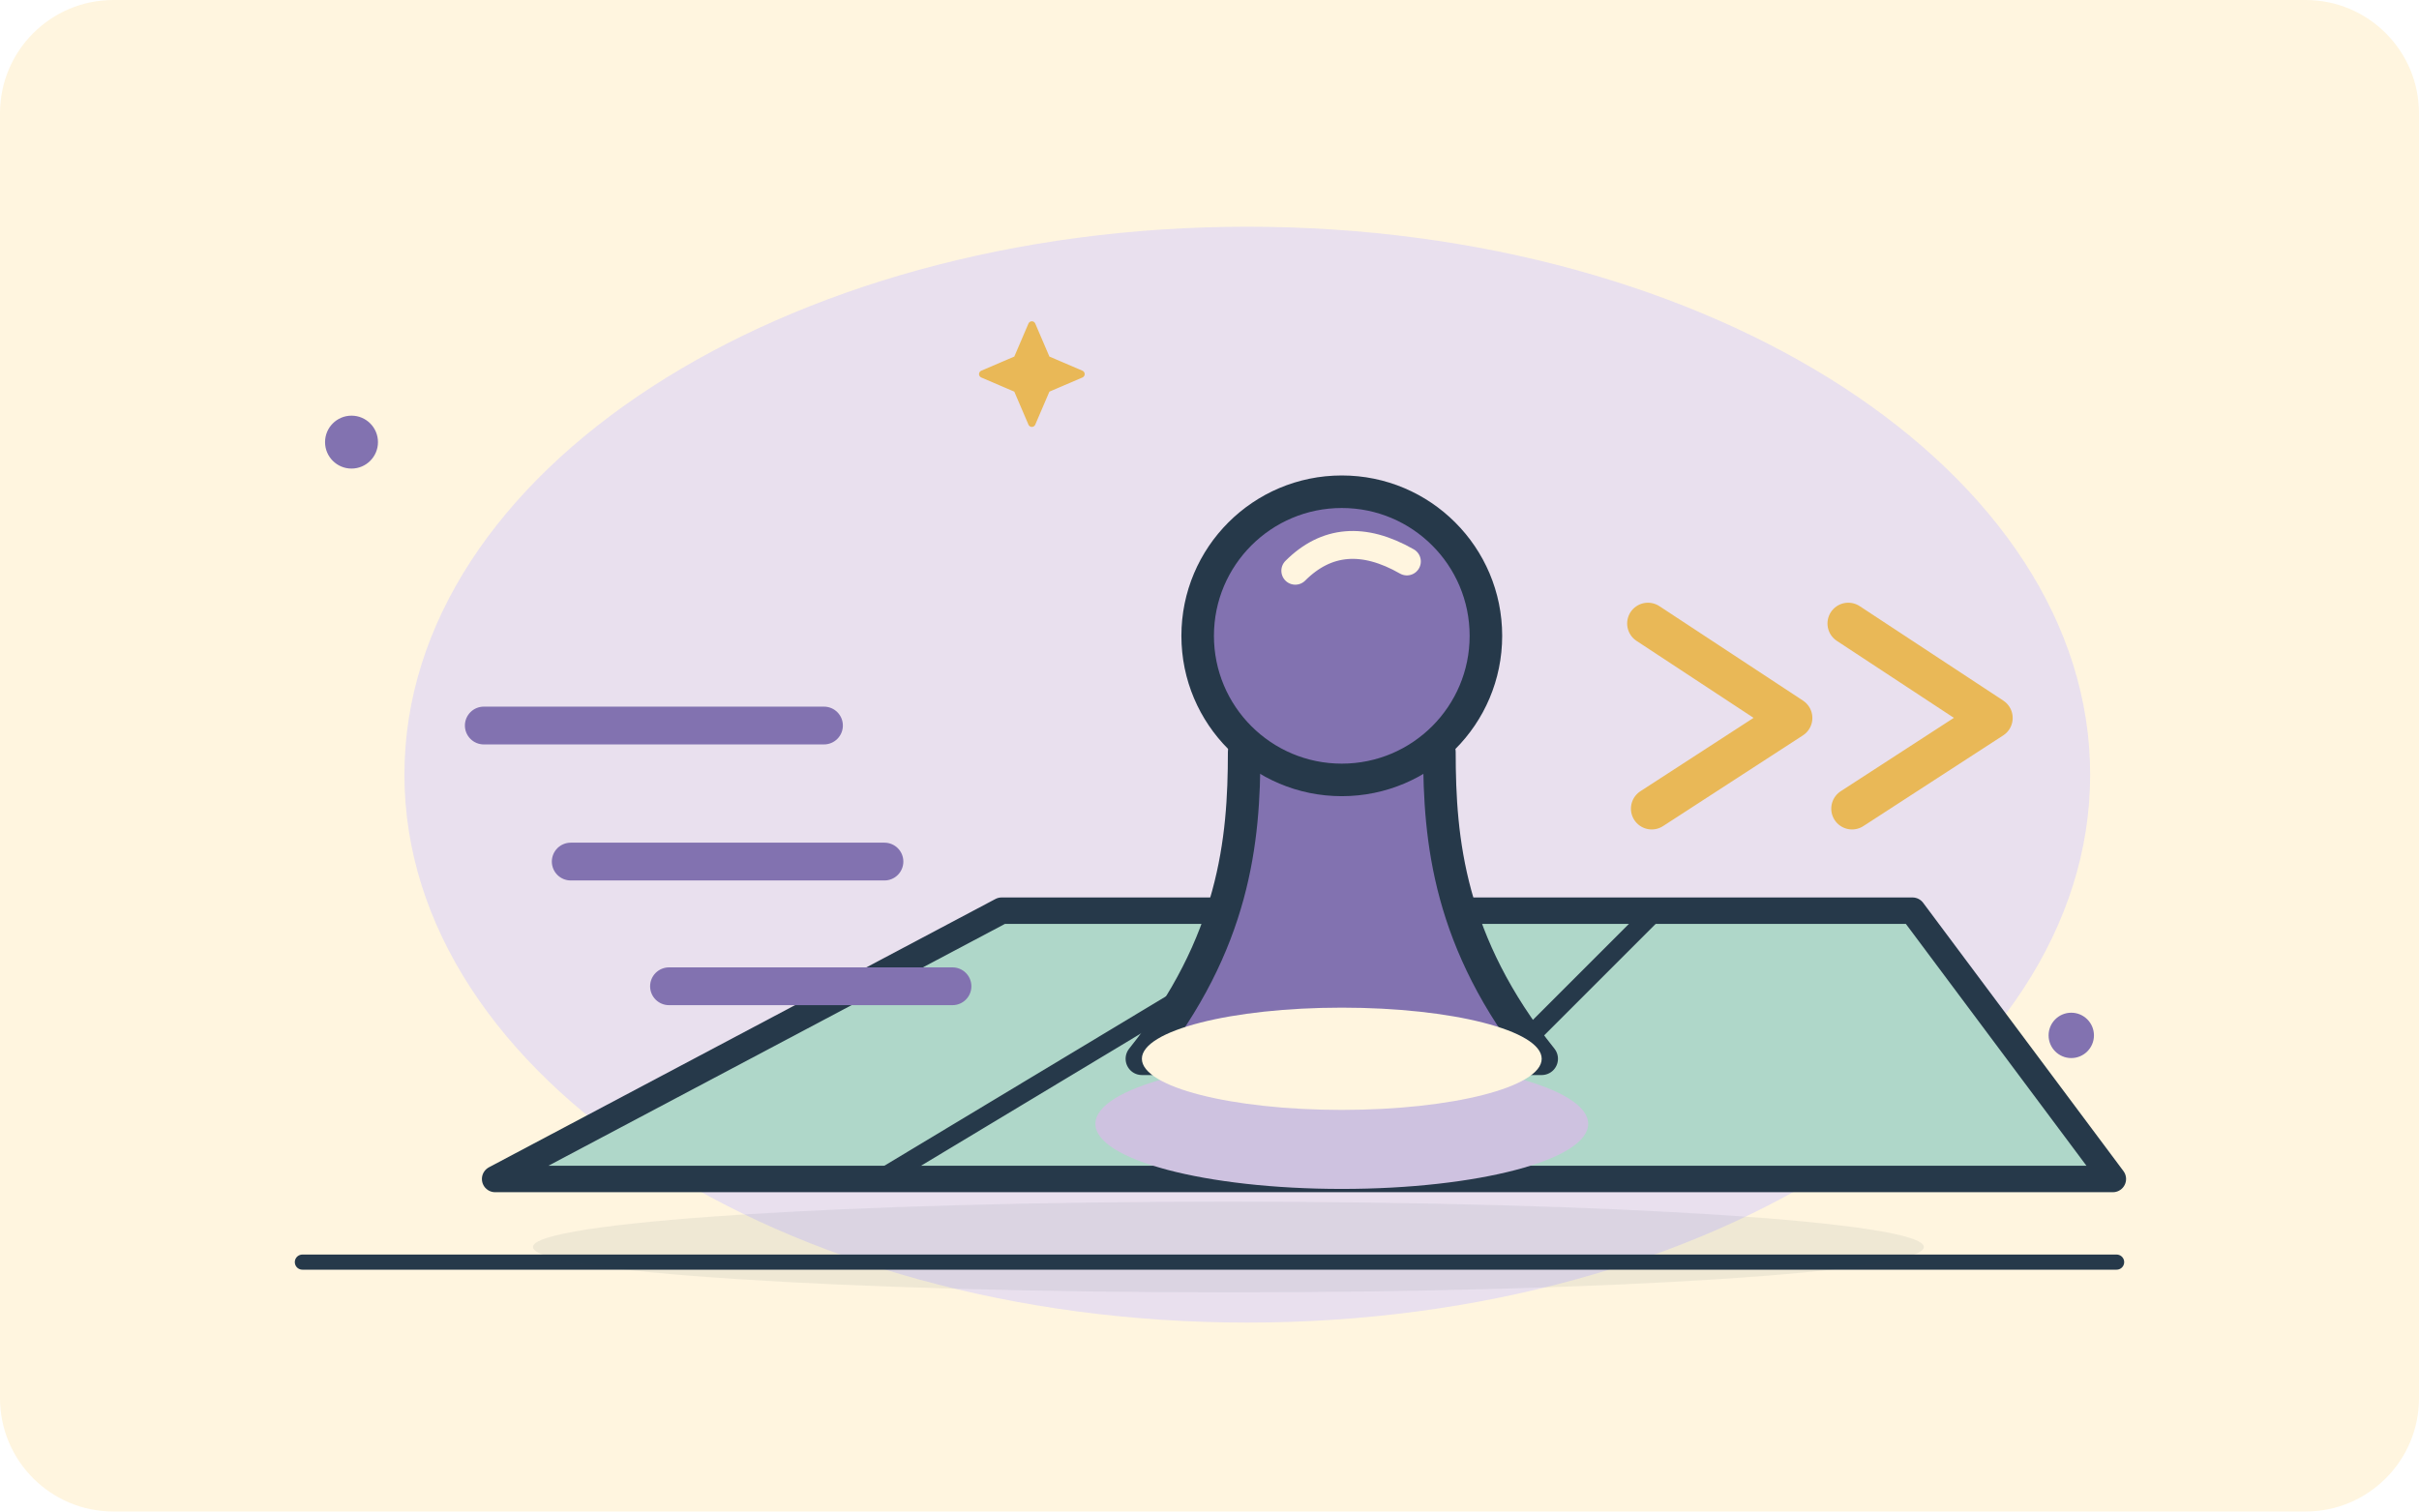
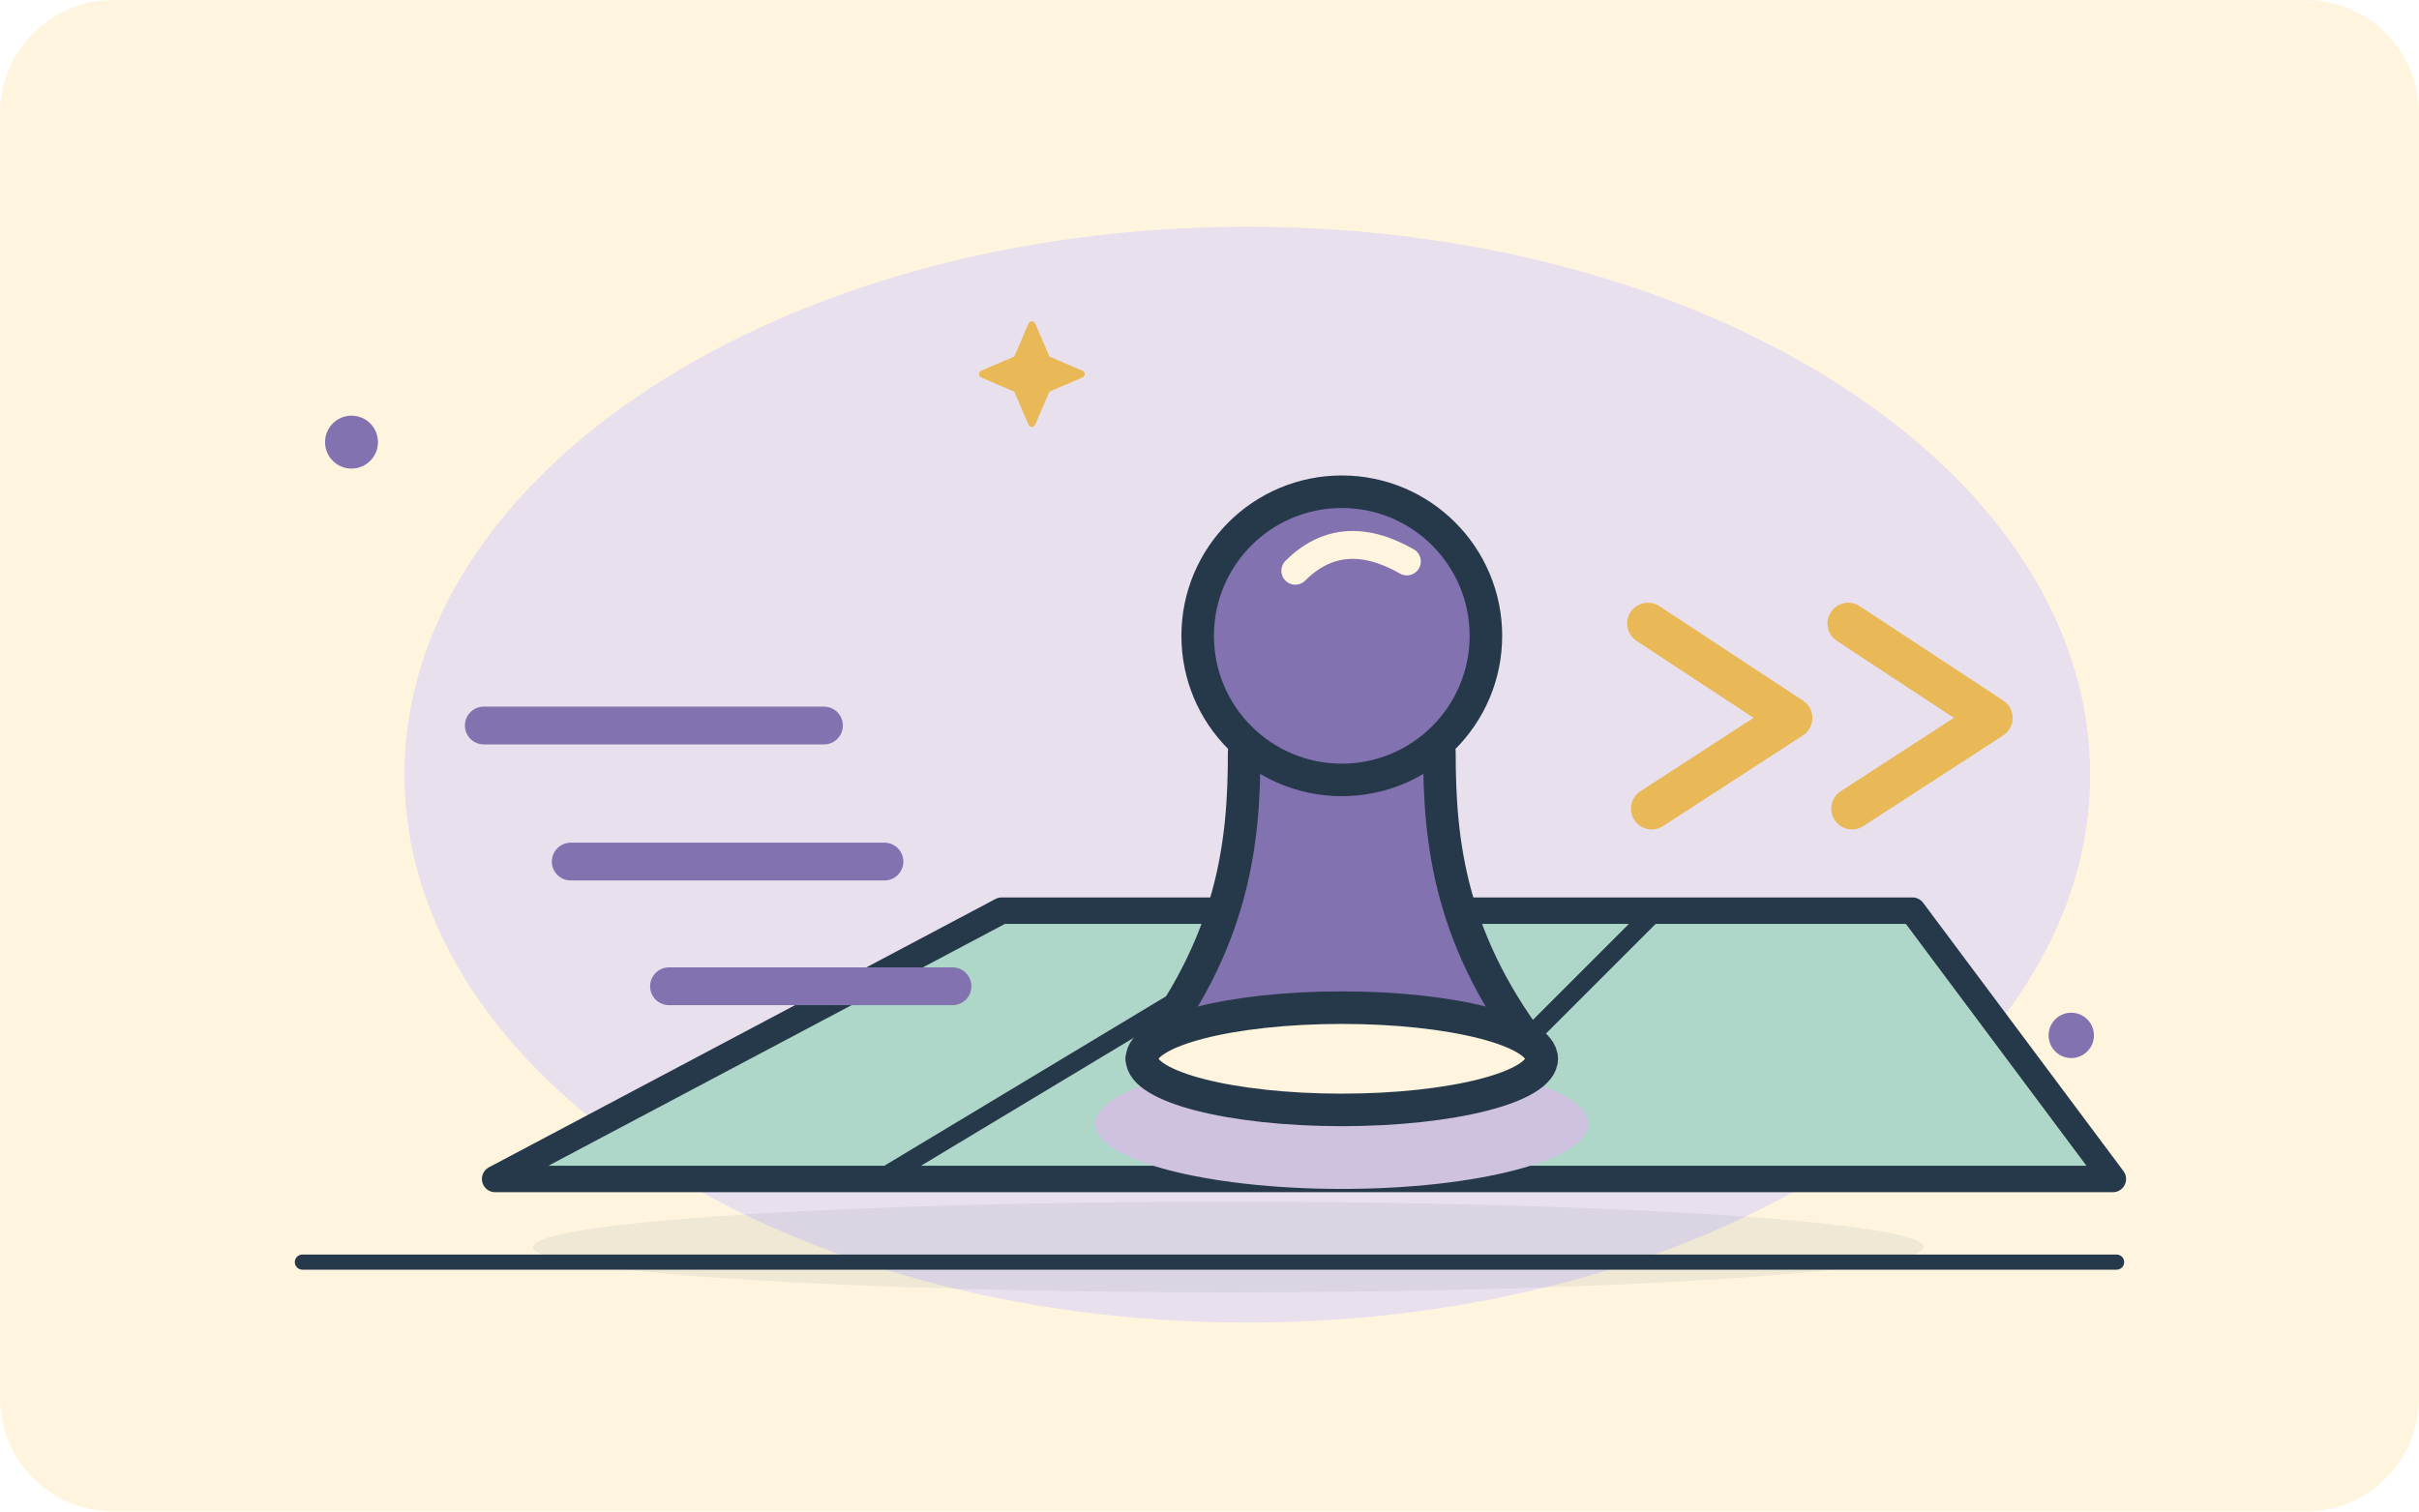
<svg xmlns="http://www.w3.org/2000/svg" width="640" height="400" viewBox="0 0 640 400">
  <rect width="640" height="400" rx="30" fill="#fff5df" />
  <ellipse cx="330" cy="205" rx="223" ry="145" fill="#e9e0ee" />
  <path d="M80 334H560" fill="none" stroke="#26394a" stroke-width="4" stroke-linecap="round" stroke-linejoin="round" />
  <ellipse cx="325" cy="330" rx="184" ry="12" fill="#26394a12" />
  <circle cx="93" cy="117" r="6" fill="#8272b0" stroke="#8272b0" stroke-width="2" />
  <circle cx="548" cy="274" r="5" fill="#8272b0" stroke="#8272b0" stroke-width="2" />
  <path d="M131 312 265 241H506L559 312Z" fill="#afd7c9" stroke="#26394a" stroke-width="7" stroke-linecap="round" stroke-linejoin="round" />
  <path d="M233 312 351 241M367 312 438 241" fill="none" stroke="#26394a" stroke-width="5" stroke-linecap="round" stroke-linejoin="round" />
  <g transform="translate(355 215) scale(1.23) rotate(0)">
    <ellipse cx="0" cy="67" rx="53" ry="14" fill="#cec2e0" />
    <path d="M-43 53C-23 28 -21 6 -21 -13H21C21 6 23 28 43 53Z" fill="#8272b0" stroke="#26394a" stroke-width="7" stroke-linecap="round" stroke-linejoin="round" />
-     <ellipse cx="0" cy="53" rx="43" ry="11" fill="#fff5df" />
+     <path d="M-43 53A43 11 0 1 0 43 53A43 11 0 1 0 -43 53Z" fill="#fff5df" stroke="#26394a" stroke-width="7" stroke-linecap="round" stroke-linejoin="round" />
    <circle cx="0" cy="-38" r="31" fill="#8272b0" stroke="#26394a" stroke-width="7" />
    <path d="M-10 -52Q0 -62 14 -54" fill="none" stroke="#fff5df" stroke-width="6" stroke-linecap="round" stroke-linejoin="round" />
  </g>
  <path d="M128 192H218M151 228H234M177 261H252" fill="none" stroke="#8272b0" stroke-width="10" stroke-linecap="round" stroke-linejoin="round" />
  <path d="M436 165 474 190 437 214" fill="none" stroke="#e9b857" stroke-width="11" stroke-linecap="round" stroke-linejoin="round" />
  <path d="M489 165 527 190 490 214" fill="none" stroke="#e9b857" stroke-width="11" stroke-linecap="round" stroke-linejoin="round" />
  <g transform="translate(273 99) scale(0.65) rotate(0)">
    <path d="M0 -20 6 -6 20 0 6 6 0 20 -6 6 -20 0 -6 -6Z" fill="#e9b857" stroke="#e9b857" stroke-width="3" stroke-linecap="round" stroke-linejoin="round" />
  </g>
</svg>
